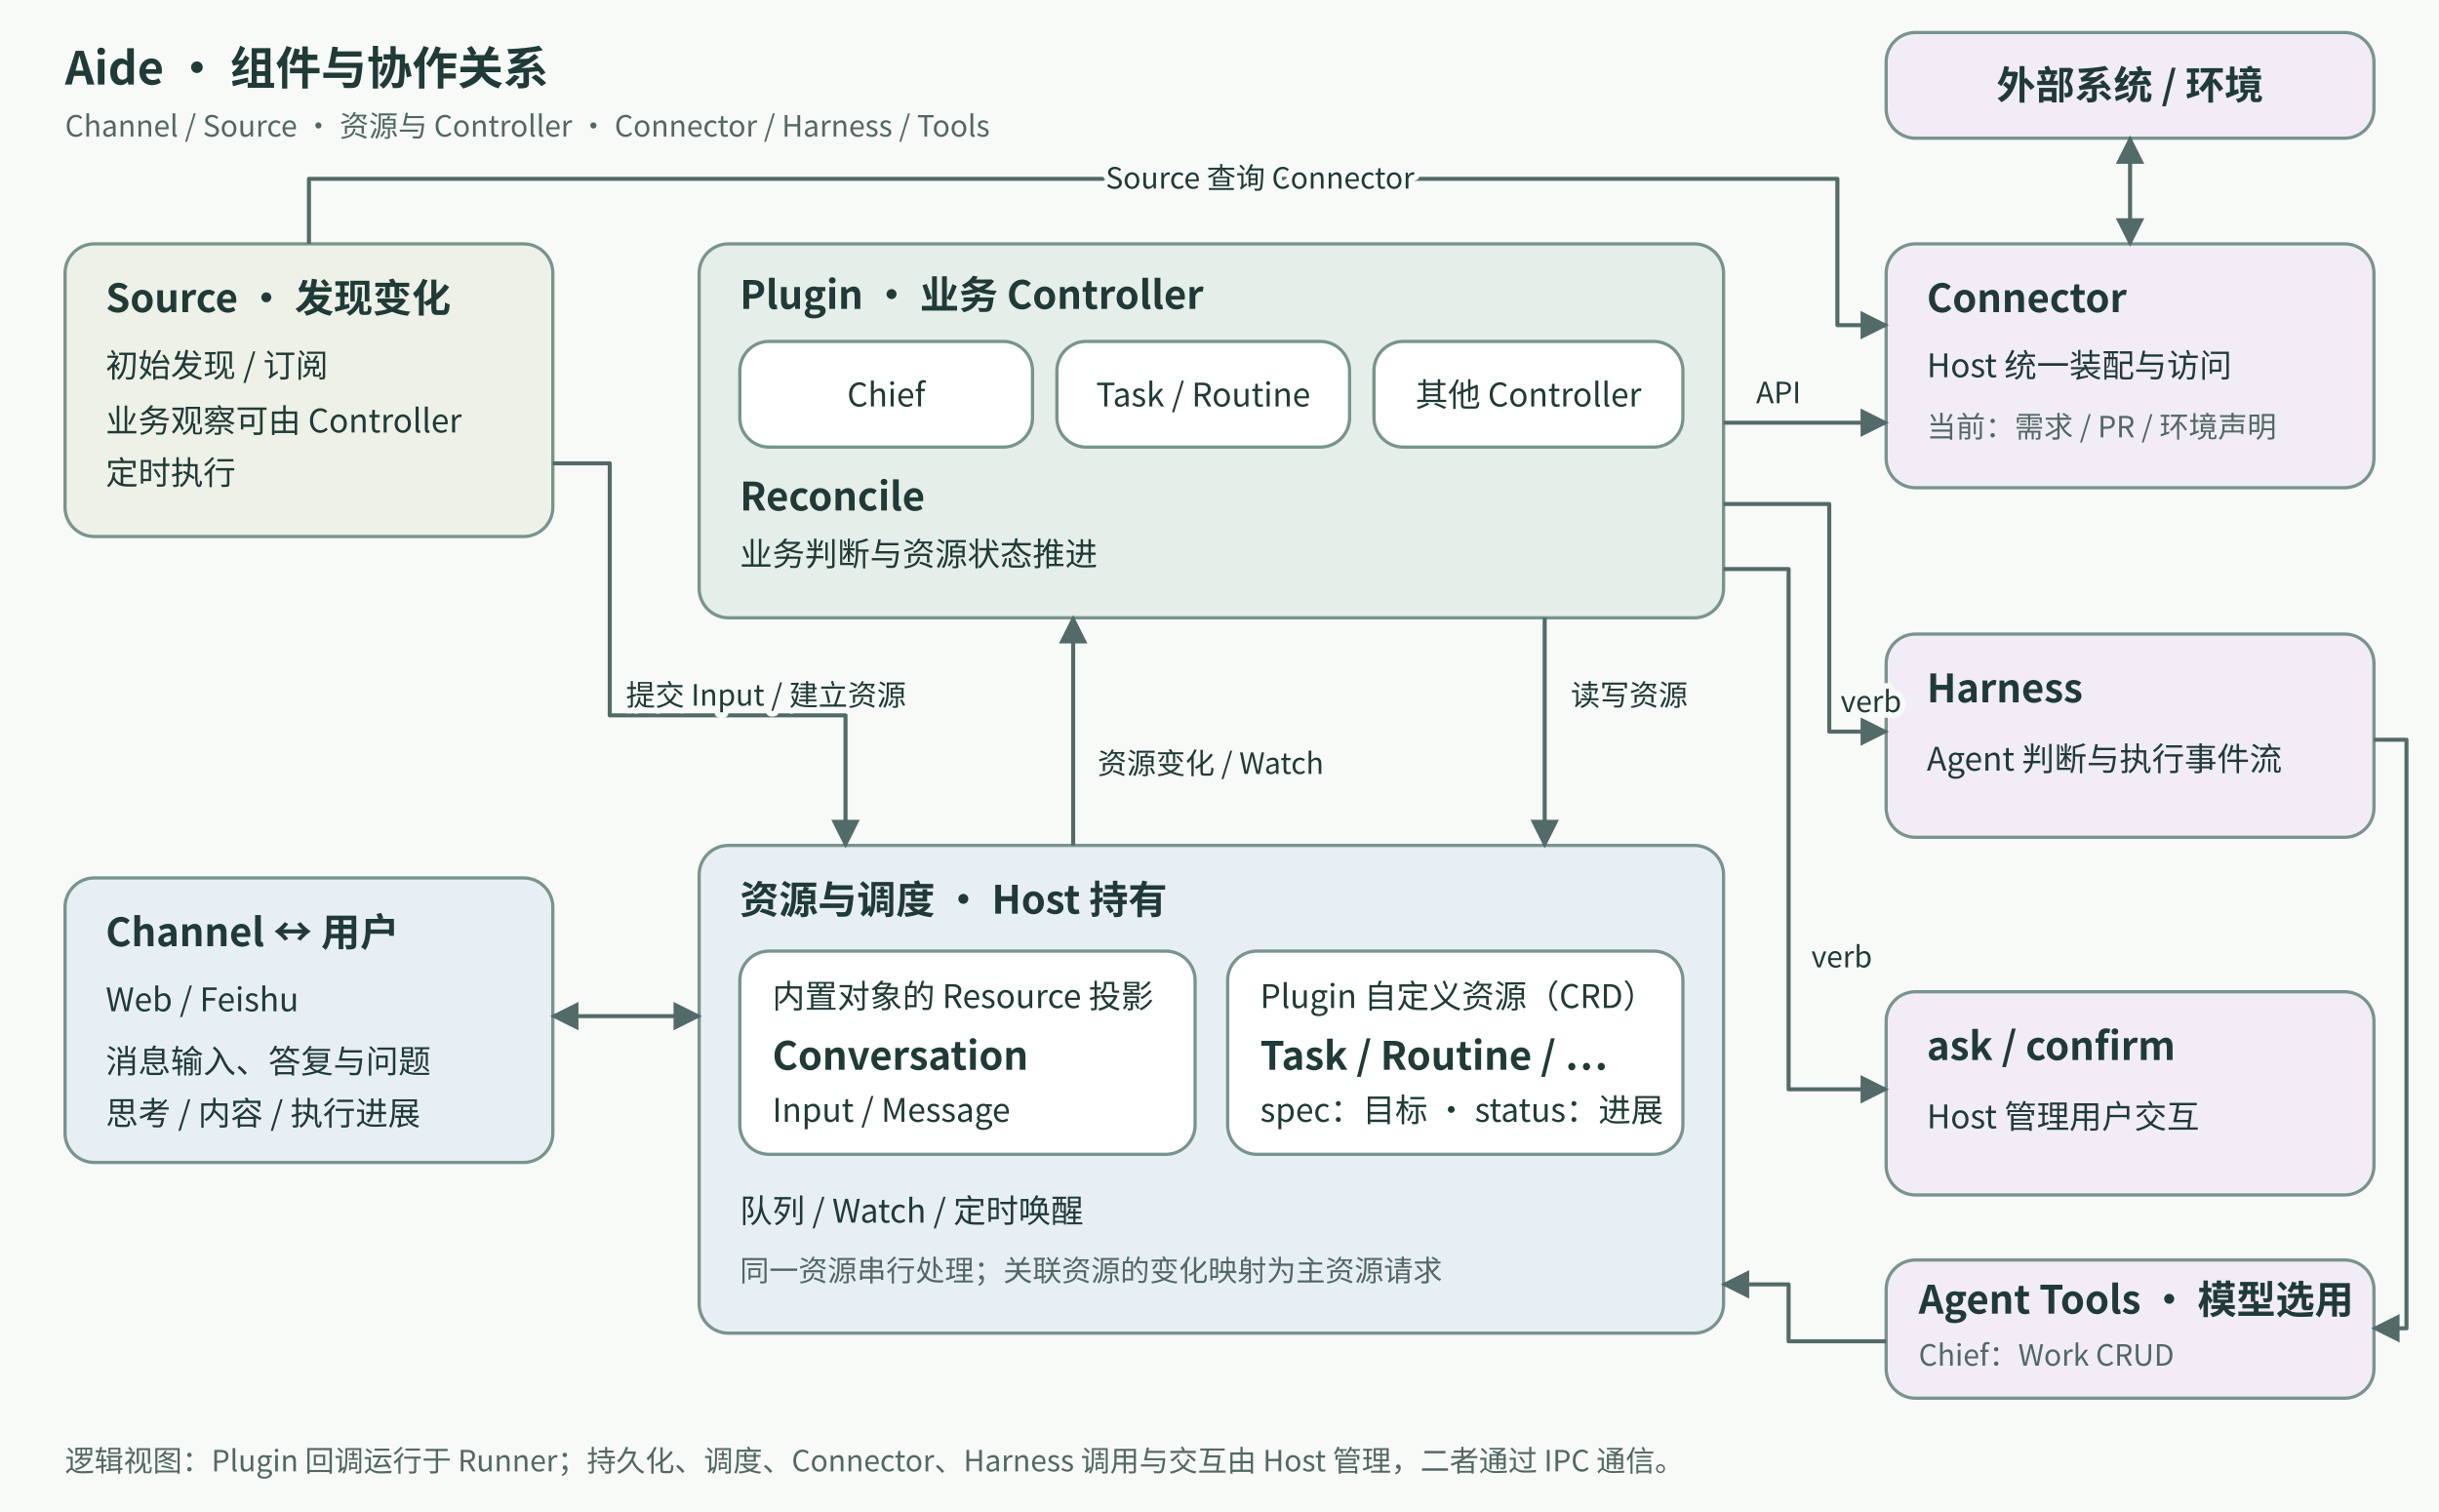
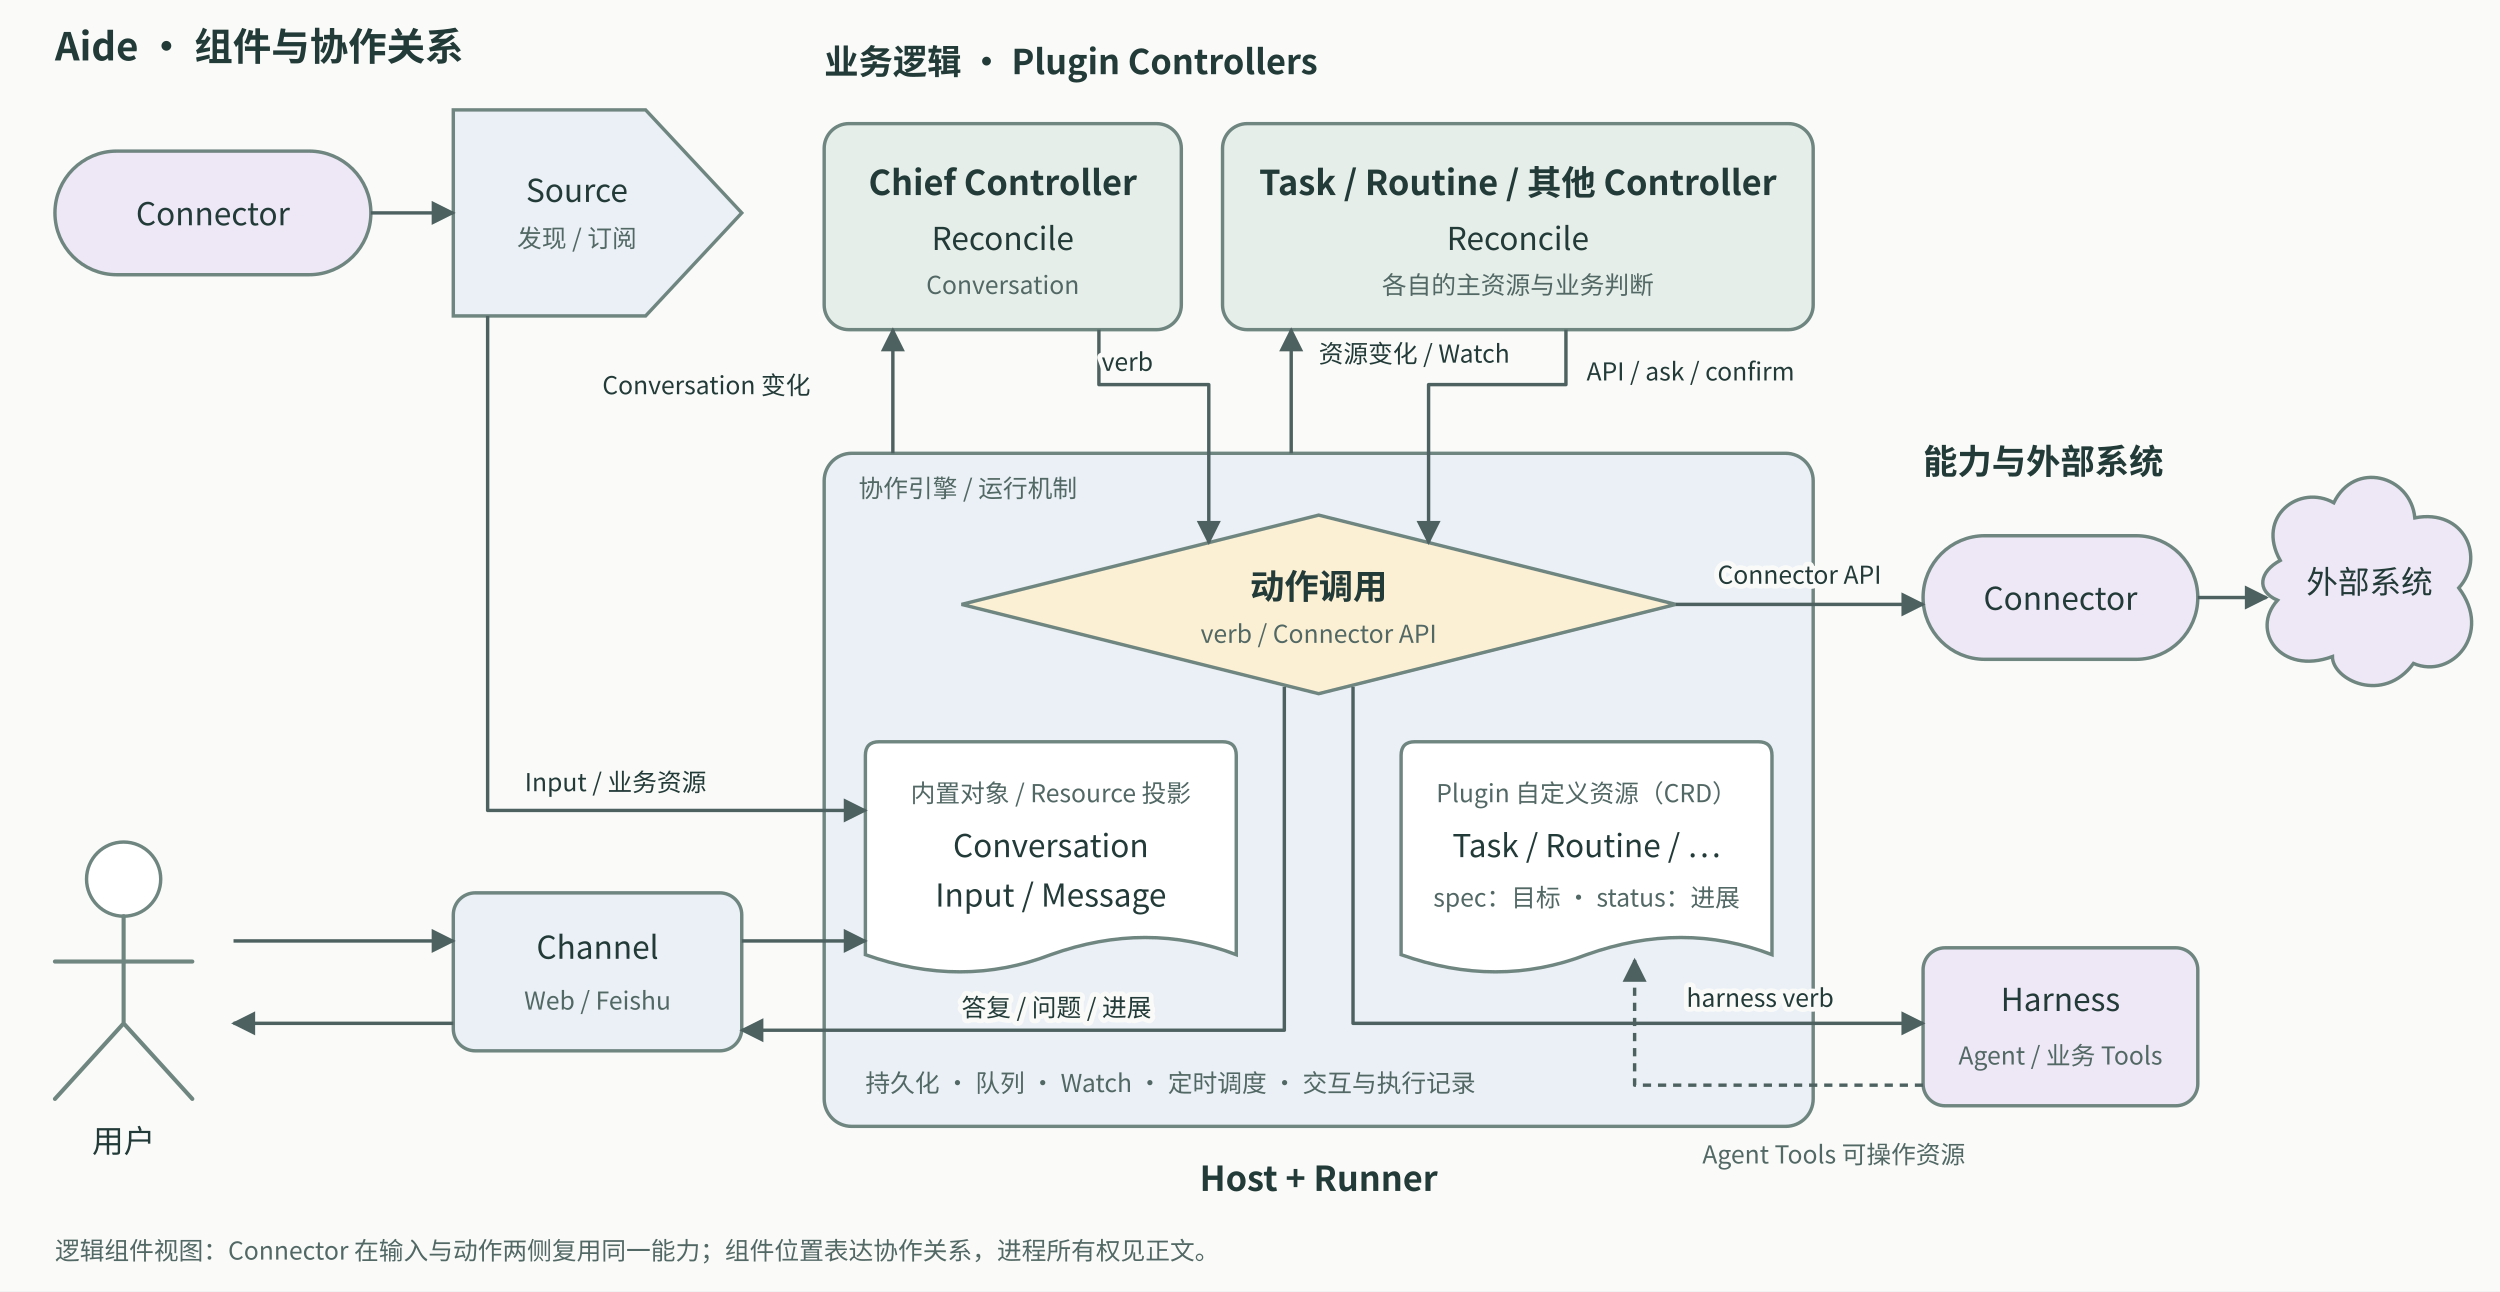
- <svg xmlns="http://www.w3.org/2000/svg" width="1500" height="930" viewBox="0 0 1500 930" role="img" aria-labelledby="title desc">
+ <svg xmlns="http://www.w3.org/2000/svg" width="1820" height="940" viewBox="0 0 1820 940" role="img" aria-labelledby="title desc">
  <defs>
    <marker id="arrow" viewBox="0 0 10 10" refX="9" refY="5" markerWidth="7" markerHeight="7" orient="auto-start-reverse">
-       <path d="M 0 0 L 10 5 L 0 10 z" fill="#536b68" />
+       <path d="M0 0 L10 5 L0 10z" fill="#4d6260" />
    </marker>
    <style>
-       text { font-family: -apple-system, BlinkMacSystemFont, 'PingFang SC', 'Noto Sans CJK SC', sans-serif; fill: #203b37; }
+       text { font-family: -apple-system, BlinkMacSystemFont, 'PingFang SC', 'Noto Sans CJK SC', sans-serif; fill: #233b38; }
      .title { font-size: 28px; font-weight: 650; }
-       .heading { font-size: 24px; font-weight: 600; }
-       .body { font-size: 20px; }
+       .heading { font-size: 25px; font-weight: 600; }
+       .body { font-size: 23px; }
      .small { font-size: 18px; fill: #526864; }
-       .box { stroke: #78948d; stroke-width: 2; rx: 18; }
-       .flow { fill: none; stroke: #536b68; stroke-width: 2.5; marker-end: url(#arrow); stroke-linejoin: round; }
-       .label { font-size: 18px; paint-order: stroke; stroke: #f8faf8; stroke-width: 7px; stroke-linejoin: round; }
+       .box { stroke: #6f8580; stroke-width: 2.5; }
+       .flow { fill: none; stroke: #4d6260; stroke-width: 2.5; marker-end: url(#arrow); stroke-linejoin: round; }
+       .label { font-size: 18px; paint-order: stroke; stroke: #fafbf9; stroke-width: 7px; stroke-linejoin: round; }
    </style>
  </defs>
-   <rect width="1500" height="930" fill="#f8faf8" />
-   <text x="40" y="52" class="title">Aide · 组件与协作关系</text>
-   <text x="40" y="84" class="small">Channel / Source · 资源与 Controller · Connector / Harness / Tools</text>
-   <rect x="430" y="150" width="630" height="230" class="box" fill="#e6eee9" />
-   <text x="455" y="190" class="heading">Plugin · 业务 Controller</text>
-   <rect x="455" y="210" width="180" height="65" class="box" fill="#fff" />
-   <text x="545" y="250" text-anchor="middle" class="body">Chief</text>
-   <rect x="650" y="210" width="180" height="65" class="box" fill="#fff" />
-   <text x="740" y="250" text-anchor="middle" class="body">Task / Routine</text>
-   <rect x="845" y="210" width="190" height="65" class="box" fill="#fff" />
-   <text x="940" y="250" text-anchor="middle" class="body">其他 Controller</text>
-   <text x="455" y="314" class="heading">Reconcile</text>
-   <text x="455" y="348" class="body">业务判断与资源状态推进</text>
-   <rect x="40" y="150" width="300" height="180" class="box" fill="#eef1e7" />
-   <text x="65" y="192" class="heading">Source · 发现变化</text>
-   <text x="65" y="232" class="body">初始发现 / 订阅</text>
-   <text x="65" y="266" class="body">业务观察可由 Controller</text>
-   <text x="65" y="298" class="body">定时执行</text>
-   <rect x="40" y="540" width="300" height="175" class="box" fill="#e8eff4" />
-   <text x="65" y="582" class="heading">Channel ↔ 用户</text>
-   <text x="65" y="622" class="body">Web / Feishu</text>
-   <text x="65" y="660" class="body">消息输入、答复与问题</text>
-   <text x="65" y="692" class="body">思考 / 内容 / 执行进展</text>
-   <rect x="430" y="520" width="630" height="300" class="box" fill="#e8eff4" />
-   <text x="455" y="562" class="heading">资源与调度 · Host 持有</text>
-   <rect x="455" y="585" width="280" height="125" class="box" fill="#fff" />
-   <text x="475" y="620" class="body">内置对象的 Resource 投影</text>
-   <text x="475" y="658" class="heading">Conversation</text>
-   <text x="475" y="690" class="body">Input / Message</text>
-   <rect x="755" y="585" width="280" height="125" class="box" fill="#fff" />
-   <text x="775" y="620" class="body">Plugin 自定义资源（CRD）</text>
-   <text x="775" y="658" class="heading">Task / Routine / …</text>
-   <text x="775" y="690" class="body">spec：目标 · status：进展</text>
-   <text x="455" y="752" class="body">队列 / Watch / 定时唤醒</text>
-   <text x="455" y="788" class="small">同一资源串行处理；关联资源的变化映射为主资源请求</text>
-   <rect x="1160" y="20" width="300" height="65" class="box" fill="#f1ecf6" />
-   <text x="1310" y="61" text-anchor="middle" class="heading">外部系统 / 环境</text>
-   <rect x="1160" y="150" width="300" height="150" class="box" fill="#f1ecf6" />
-   <text x="1185" y="192" class="heading">Connector</text>
-   <text x="1185" y="232" class="body">Host 统一装配与访问</text>
-   <text x="1185" y="269" class="small">当前：需求 / PR / 环境声明</text>
-   <rect x="1160" y="390" width="300" height="125" class="box" fill="#f1ecf6" />
-   <text x="1185" y="432" class="heading">Harness</text>
-   <text x="1185" y="474" class="body">Agent 判断与执行事件流</text>
-   <rect x="1160" y="610" width="300" height="125" class="box" fill="#f1ecf6" />
-   <text x="1185" y="652" class="heading">ask / confirm</text>
-   <text x="1185" y="694" class="body">Host 管理用户交互</text>
-   <rect x="1160" y="775" width="300" height="85" class="box" fill="#f1ecf6" />
-   <text x="1180" y="808" class="heading">Agent Tools · 模型选用</text>
-   <text x="1180" y="840" class="small">Chief：Work CRUD</text>
-   <path d="M1460 455 H1480 V817 H1460" class="flow" />
-   <path d="M1160 825 H1100 V790 H1060" class="flow" />
-   <path d="M190 150 V110 H1130 V200 H1160" class="flow" />
-   <text x="680" y="116" class="label">Source 查询 Connector</text>
-   <path d="M1310 150 V85" class="flow" marker-start="url(#arrow)" />
-   <path d="M340 285 H375 V440 H520 V520" class="flow" />
-   <text x="385" y="434" class="label">提交 Input / 建立资源</text>
-   <path d="M340 625 H430" class="flow" marker-start="url(#arrow)" />
-   <path d="M660 520 V380" class="flow" />
-   <text x="675" y="476" class="label">资源变化 / Watch</text>
-   <path d="M950 380 V520" class="flow" />
-   <text x="966" y="434" class="label">读写资源</text>
-   <path d="M1060 260 H1160" class="flow" />
-   <text x="1080" y="248" class="label">API</text>
-   <path d="M1060 310 H1125 V450 H1160" class="flow" />
-   <text x="1132" y="438" class="label">verb</text>
-   <path d="M1060 350 H1100 V670 H1160" class="flow" />
-   <text x="1114" y="595" class="label">verb</text>
-   <text x="40" y="905" class="small">逻辑视图：Plugin 回调运行于 Runner；持久化、调度、Connector、Harness 调用与交互由 Host 管理，二者通过 IPC 通信。</text>
+   <rect width="1820" height="940" fill="#fafbf9" />
+   <text x="40" y="44" class="title">Aide · 组件与协作关系</text>
+   <text x="600" y="54" class="heading">业务逻辑 · Plugin Controllers</text>
+   <rect x="40" y="110" width="230" height="90" rx="45" class="box" fill="#eee8f6" />
+   <text x="155" y="164" text-anchor="middle" class="body">Connector</text>
+   <path d="M330 80 H470 L540 155 L470 230 H330 Z" class="box" fill="#eaf0f6" />
+   <text x="420" y="147" text-anchor="middle" class="body">Source</text>
+   <text x="420" y="180" text-anchor="middle" class="small">发现 / 订阅</text>
+   <path d="M270 155 H330" class="flow" />
+   <circle cx="90" cy="640" r="27" class="box" fill="#fff" />
+   <path d="M90 667 V745 M40 700 H140 M90 745 L40 800 M90 745 L140 800" fill="none" stroke="#6f8580" stroke-width="3" stroke-linecap="round" />
+   <text x="90" y="839" text-anchor="middle" class="body">用户</text>
+   <rect x="330" y="650" width="210" height="115" rx="16" class="box" fill="#eaf0f6" />
+   <text x="435" y="698" text-anchor="middle" class="body">Channel</text>
+   <text x="435" y="735" text-anchor="middle" class="small">Web / Feishu</text>
+   <path d="M170 685 H330" class="flow" />
+   <path d="M330 745 H170" class="flow" />
+   <rect x="600" y="90" width="260" height="150" rx="18" class="box" fill="#e6eee9" />
+   <text x="730" y="142" text-anchor="middle" class="heading">Chief Controller</text>
+   <text x="730" y="182" text-anchor="middle" class="body">Reconcile</text>
+   <text x="730" y="214" text-anchor="middle" class="small">Conversation</text>
+   <rect x="890" y="90" width="430" height="150" rx="18" class="box" fill="#e6eee9" />
+   <text x="1105" y="142" text-anchor="middle" class="heading">Task / Routine / 其他 Controller</text>
+   <text x="1105" y="182" text-anchor="middle" class="body">Reconcile</text>
+   <text x="1105" y="214" text-anchor="middle" class="small">各自的主资源与业务判断</text>
+   <rect x="600" y="330" width="720" height="490" rx="20" class="box" fill="#eaf0f6" />
+   <text x="625" y="362" class="small">协作引擎 / 运行机制</text>
+   <path d="M700 440 L960 375 L1220 440 L960 505 Z" class="box" fill="#fcf0d4" />
+   <text x="960" y="436" text-anchor="middle" class="heading">动作调用</text>
+   <text x="960" y="468" text-anchor="middle" class="small">verb / Connector API</text>
+   <path d="M630 550 Q630 540 640 540 H890 Q900 540 900 550 V695 Q835 670 765 695 Q700 720 630 695 Z" class="box" fill="#fff" />
+   <text x="765" y="584" text-anchor="middle" class="small">内置对象 / Resource 投影</text>
+   <text x="765" y="624" text-anchor="middle" class="body">Conversation</text>
+   <text x="765" y="660" text-anchor="middle" class="body">Input / Message</text>
+   <path d="M1020 550 Q1020 540 1030 540 H1280 Q1290 540 1290 550 V695 Q1225 670 1155 695 Q1090 720 1020 695 Z" class="box" fill="#fff" />
+   <text x="1155" y="584" text-anchor="middle" class="small">Plugin 自定义资源（CRD）</text>
+   <text x="1155" y="624" text-anchor="middle" class="body">Task / Routine / …</text>
+   <text x="1155" y="660" text-anchor="middle" class="small">spec：目标 · status：进展</text>
+   <text x="630" y="795" class="small">持久化 · 队列 · Watch · 定时调度 · 交互与执行记录</text>
+   <text x="960" y="867" text-anchor="middle" class="heading">Host + Runner</text>
+   <text x="1400" y="345" class="heading">能力与外部系统</text>
+   <rect x="1400" y="390" width="200" height="90" rx="45" class="box" fill="#eee8f6" />
+   <text x="1500" y="444" text-anchor="middle" class="body">Connector</text>
+   <path d="M1660 408 C1642 376 1674 352 1699 366 C1714 335 1755 346 1758 377 C1794 370 1810 406 1790 428 C1815 461 1785 495 1757 483 C1735 513 1698 495 1698 478 C1660 492 1638 459 1658 437 C1642 430 1645 416 1660 408 Z" class="box" fill="#eee8f6" />
+   <text x="1725" y="432" text-anchor="middle" class="body">外部系统</text>
+   <rect x="1400" y="690" width="200" height="115" rx="16" class="box" fill="#eee8f6" />
+   <text x="1500" y="736" text-anchor="middle" class="body">Harness</text>
+   <text x="1500" y="775" text-anchor="middle" class="small">Agent / 业务 Tools</text>
+   <path d="M355 230 V590 H630" class="flow" />
+   <text x="382" y="576" class="label">Input / 业务资源</text>
+   <path d="M540 685 H630" class="flow" />
+   <path d="M650 330 V240" class="flow" />
+   <text x="590" y="287" text-anchor="end" class="label">Conversation 变化</text>
+   <path d="M940 330 V240" class="flow" />
+   <text x="960" y="264" class="label">资源变化 / Watch</text>
+   <path d="M800 240 V280 H880 V395" class="flow" />
+   <text x="802" y="270" class="label">verb</text>
+   <path d="M1140 240 V280 H1040 V395" class="flow" />
+   <text x="1155" y="277" class="label">API / ask / confirm</text>
+   <path d="M1220 440 H1400" class="flow" />
+   <text x="1310" y="425" text-anchor="middle" class="label">Connector API</text>
+   <path d="M1600 435 H1650" class="flow" />
+   <path d="M935 500 V750 H540" class="flow" />
+   <text x="700" y="740" class="label">答复 / 问题 / 进展</text>
+   <path d="M985 500 V745 H1400" class="flow" />
+   <text x="1335" y="733" text-anchor="end" class="label">harness verb</text>
+   <path d="M1400 790 H1190 V699" class="flow" stroke-dasharray="6 5" />
+   <text x="1335" y="847" text-anchor="middle" class="small">Agent Tools 可操作资源</text>
+   <text x="40" y="917" class="small">逻辑组件视图：Connector 在输入与动作两侧复用同一能力；组件位置表达协作关系，进程所有权见正文。</text>
</svg>
